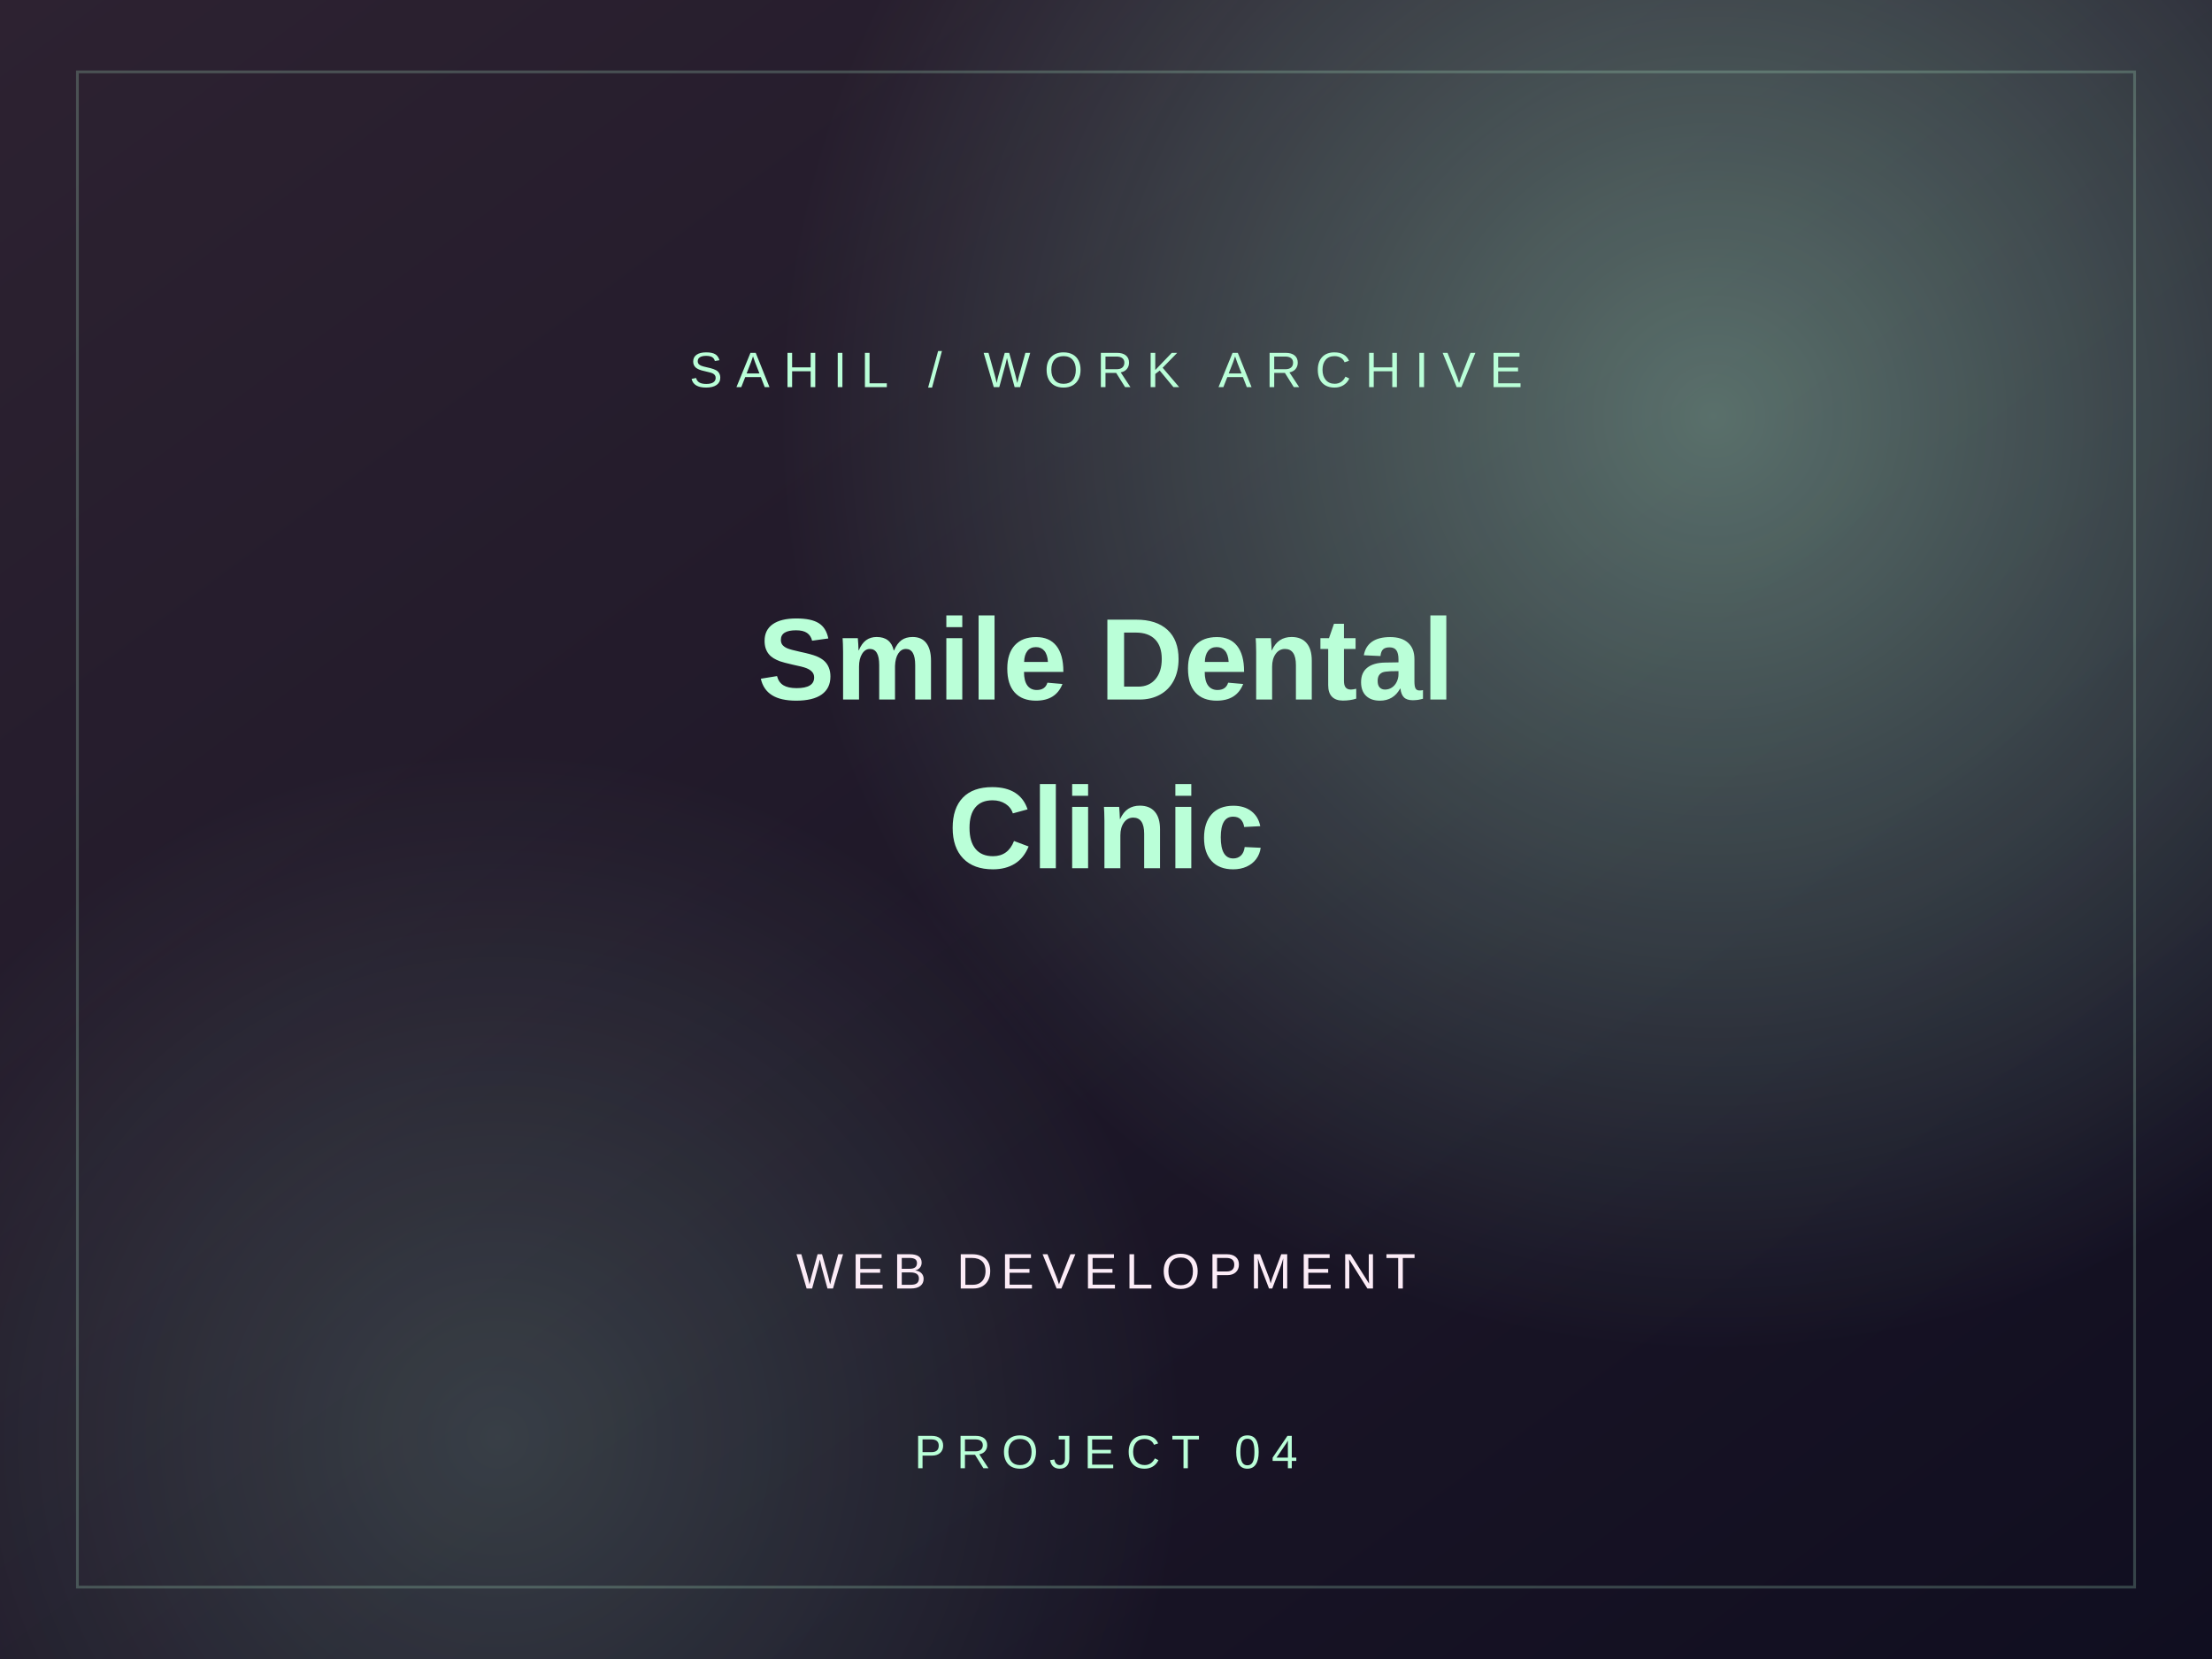
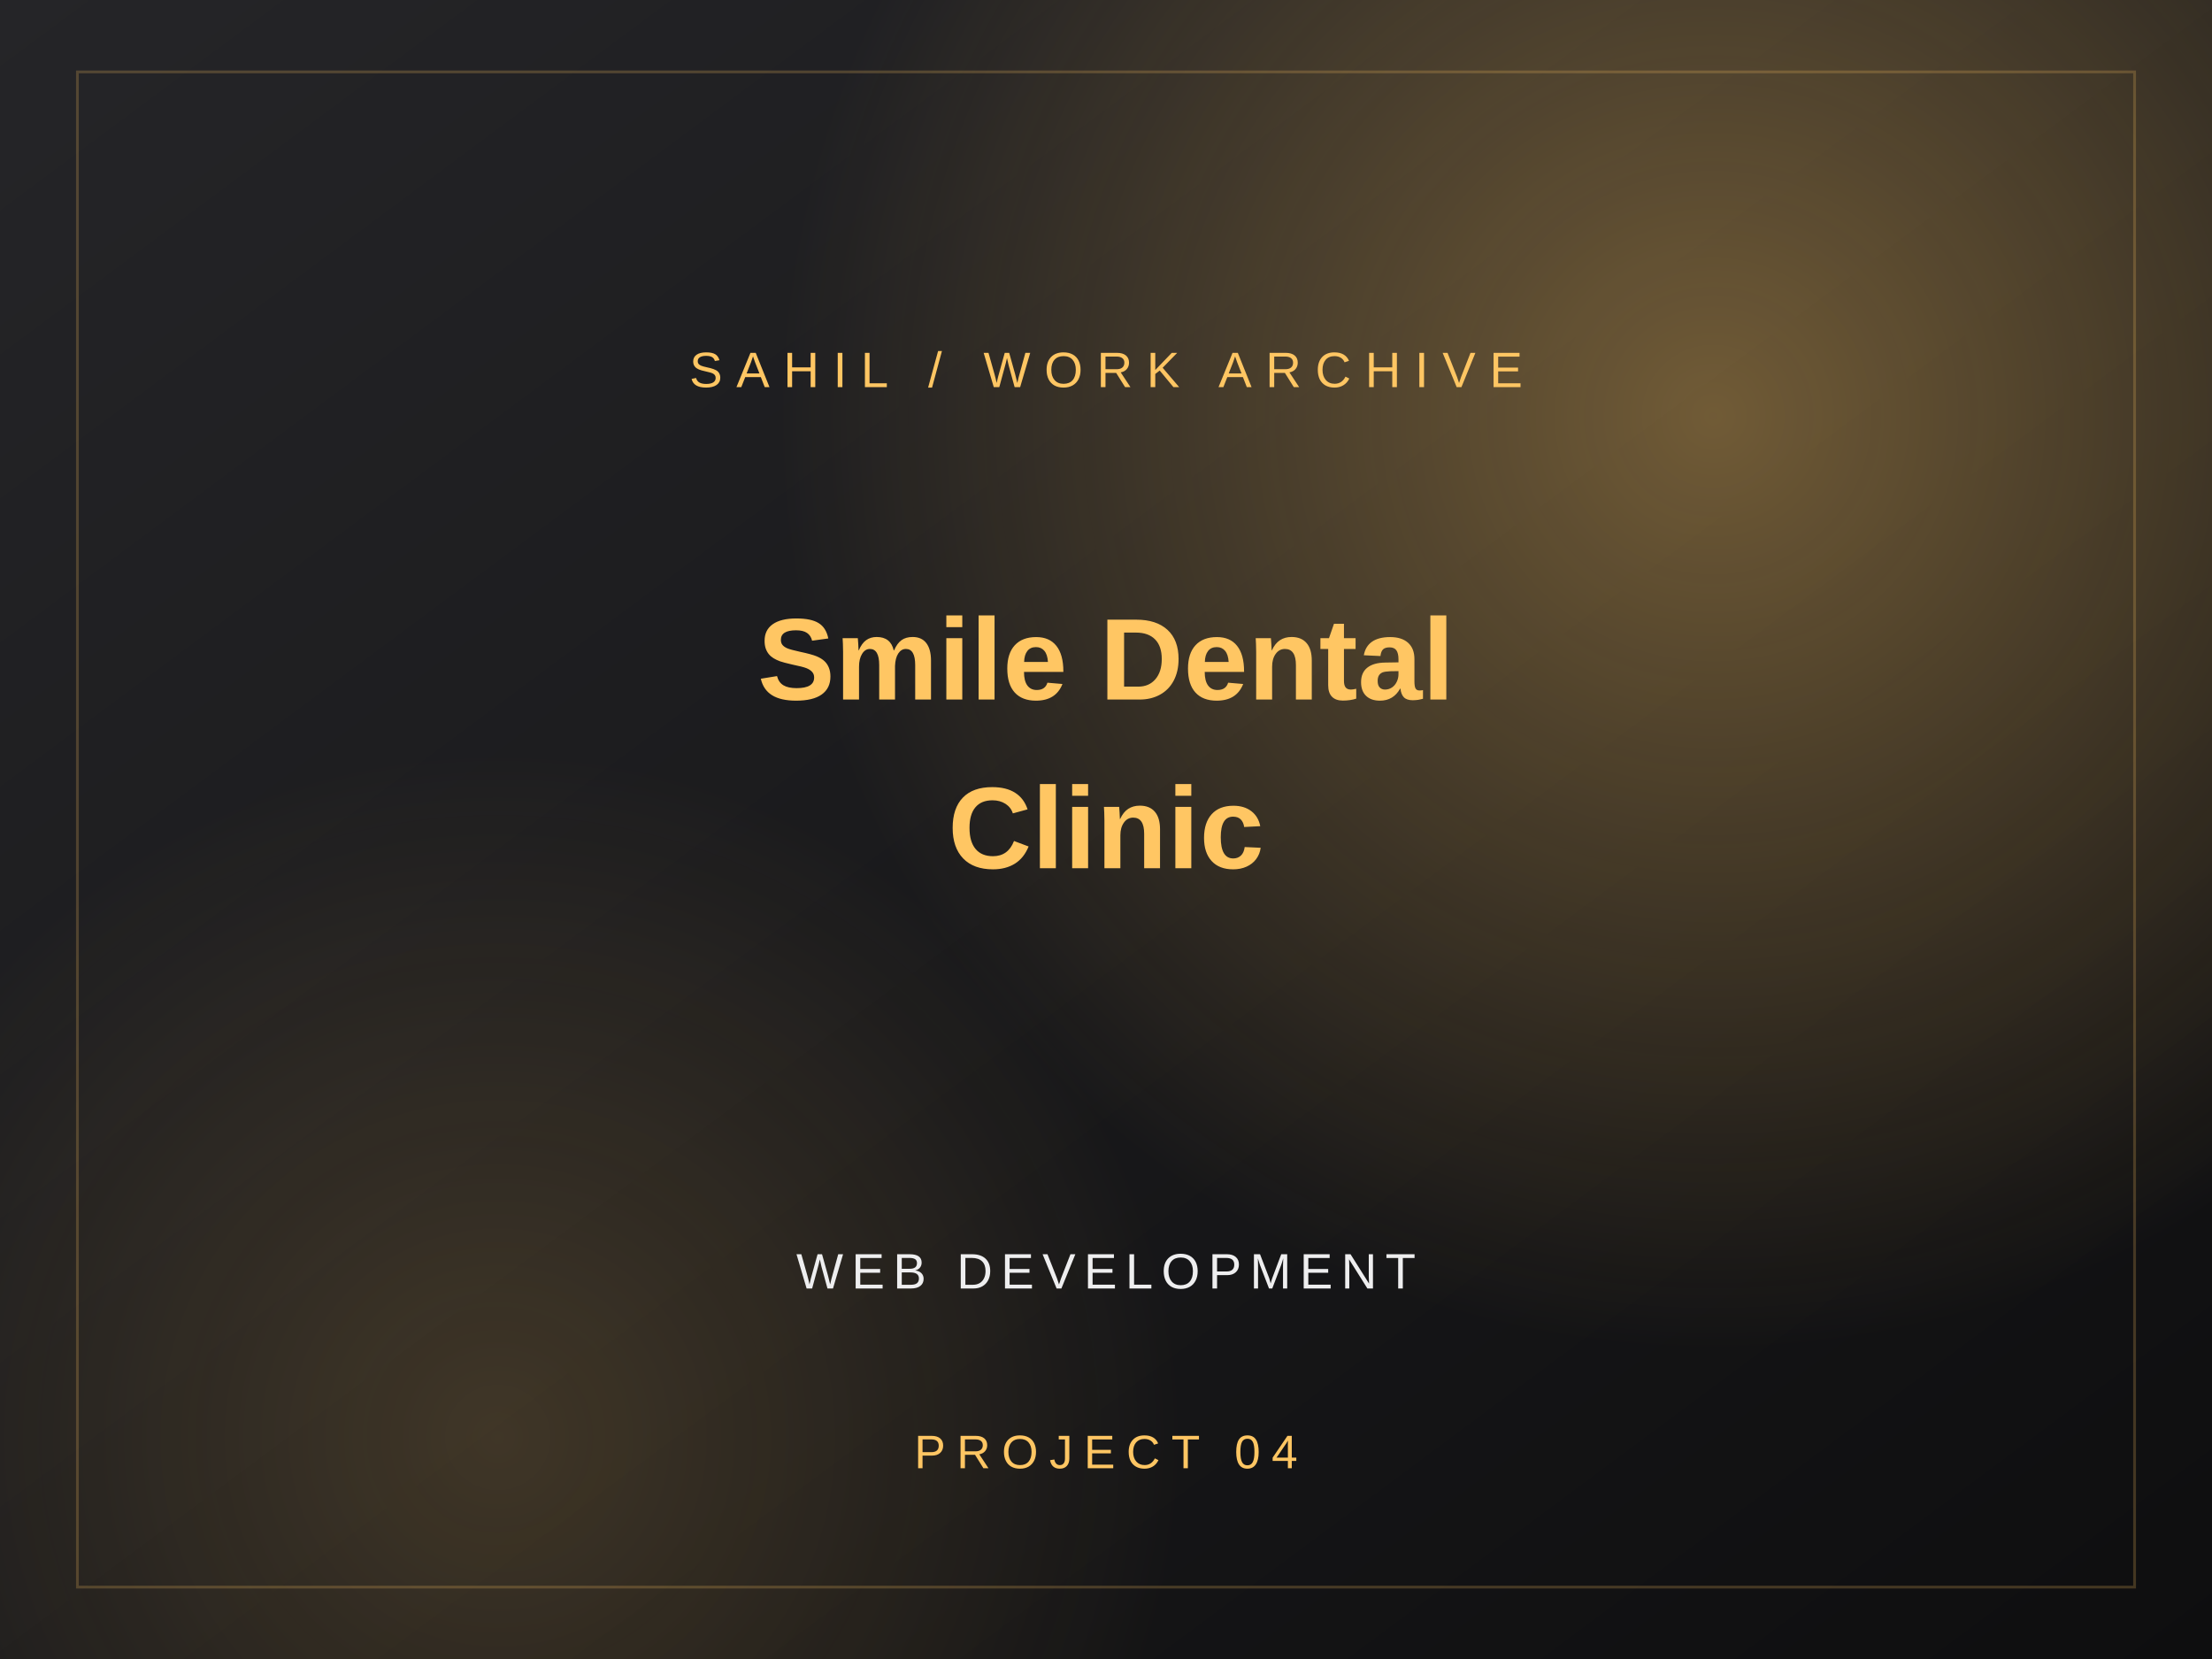
<svg xmlns="http://www.w3.org/2000/svg" viewBox="0 0 800 600">
  <defs>
    <linearGradient id="bg" x1="0" x2="1" y1="0" y2="1">
-       <stop stop-color="#2d2231" />
-       <stop offset="1" stop-color="#100e20" />
+       <stop stop-color="#252528" />
+       <stop offset="1" stop-color="#0e0e0f" />
    </linearGradient>
    <radialGradient id="halo">
-       <stop stop-color="#baffd8" stop-opacity=".38" />
-       <stop offset="1" stop-color="#baffd8" stop-opacity="0" />
+       <stop stop-color="#FFC663" stop-opacity=".38" />
+       <stop offset="1" stop-color="#FFC663" stop-opacity="0" />
    </radialGradient>
  </defs>
  <rect width="800" height="600" fill="url(#bg)" />
  <circle cx="620" cy="150" r="340" fill="url(#halo)" />
  <circle cx="180" cy="520" r="250" fill="url(#halo)" opacity=".45" />
-   <rect x="28" y="26" width="744" height="548" stroke="#baffd8" stroke-opacity=".22" fill="none" />
-   <text x="400" y="140" font-size="18" text-anchor="middle" fill="#baffd8" letter-spacing="5" font-family="Arial,sans-serif">SAHIL / WORK ARCHIVE</text>
-   <text x="400" y="253" font-family="Arial,sans-serif" text-anchor="middle" font-size="42" font-weight="bold" fill="#baffd8">Smile Dental</text>
-   <text x="400" y="314" font-family="Arial,sans-serif" text-anchor="middle" font-size="42" font-weight="bold" fill="#baffd8">Clinic</text>
-   <text x="400" y="466" font-size="18" text-anchor="middle" fill="#fcecf7" letter-spacing="3" font-family="Arial,sans-serif">WEB DEVELOPMENT</text>
-   <text x="400" y="531" font-size="17" text-anchor="middle" fill="#baffd8" letter-spacing="4" font-family="Arial,sans-serif">PROJECT 04</text>
+   <rect x="28" y="26" width="744" height="548" stroke="#FFC663" stroke-opacity=".22" fill="none" />
+   <text x="400" y="140" font-size="18" text-anchor="middle" fill="#FFC663" letter-spacing="5" font-family="Arial,sans-serif">SAHIL / WORK ARCHIVE</text>
+   <text x="400" y="253" font-family="Arial,sans-serif" text-anchor="middle" font-size="42" font-weight="bold" fill="#FFC663">Smile Dental</text>
+   <text x="400" y="314" font-family="Arial,sans-serif" text-anchor="middle" font-size="42" font-weight="bold" fill="#FFC663">Clinic</text>
+   <text x="400" y="466" font-size="18" text-anchor="middle" fill="#eeeeef" letter-spacing="3" font-family="Arial,sans-serif">WEB DEVELOPMENT</text>
+   <text x="400" y="531" font-size="17" text-anchor="middle" fill="#FFC663" letter-spacing="4" font-family="Arial,sans-serif">PROJECT 04</text>
</svg>
